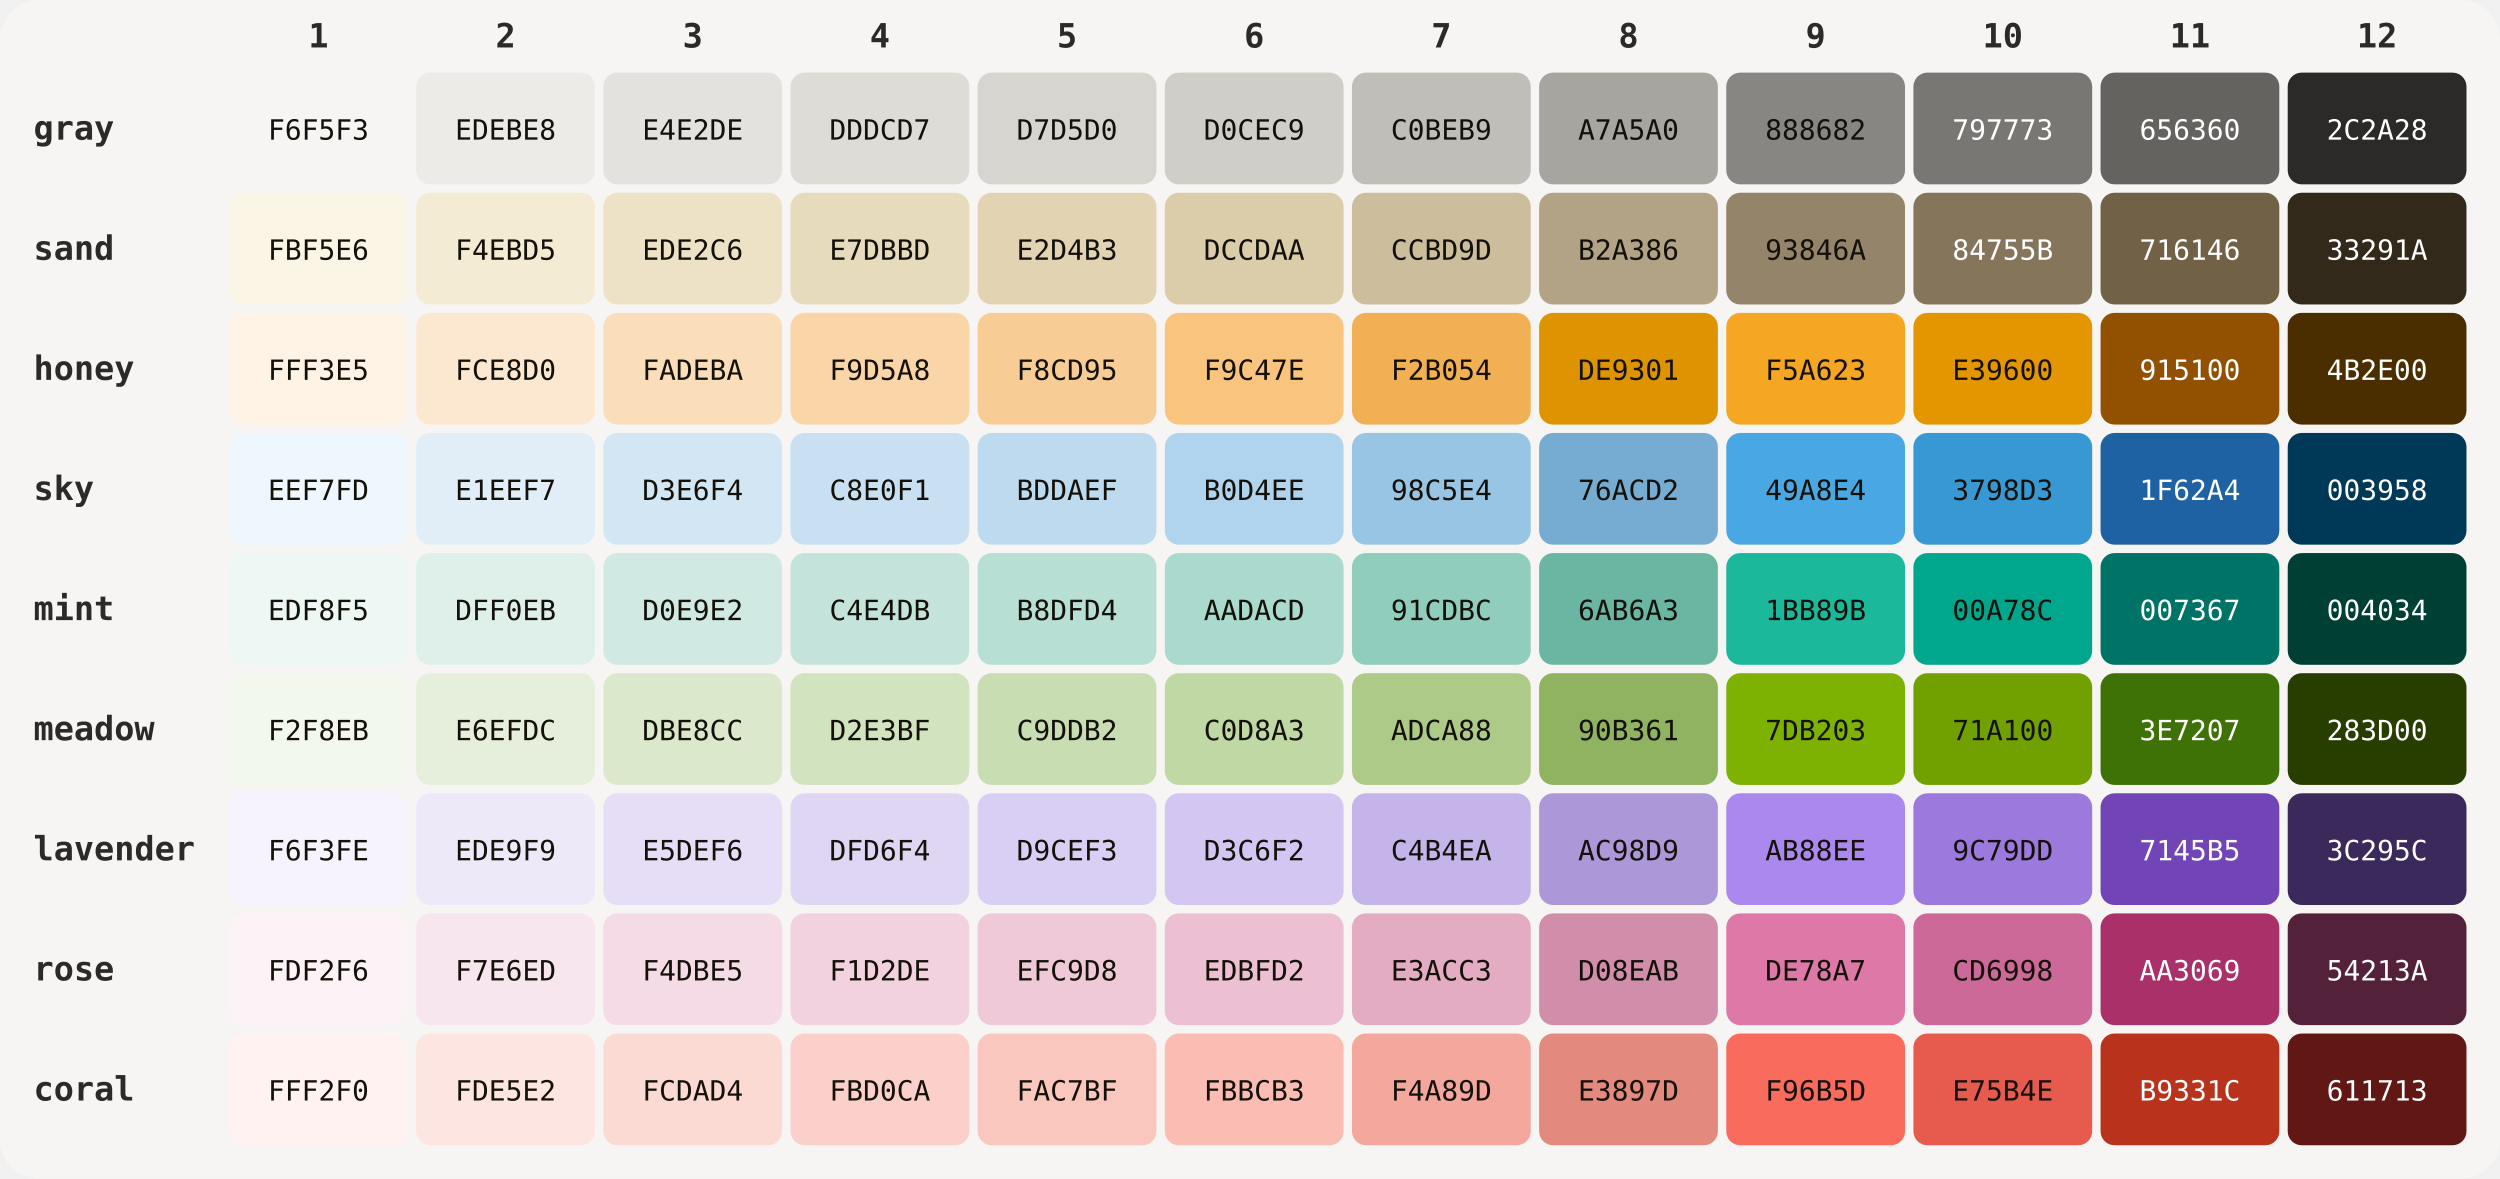
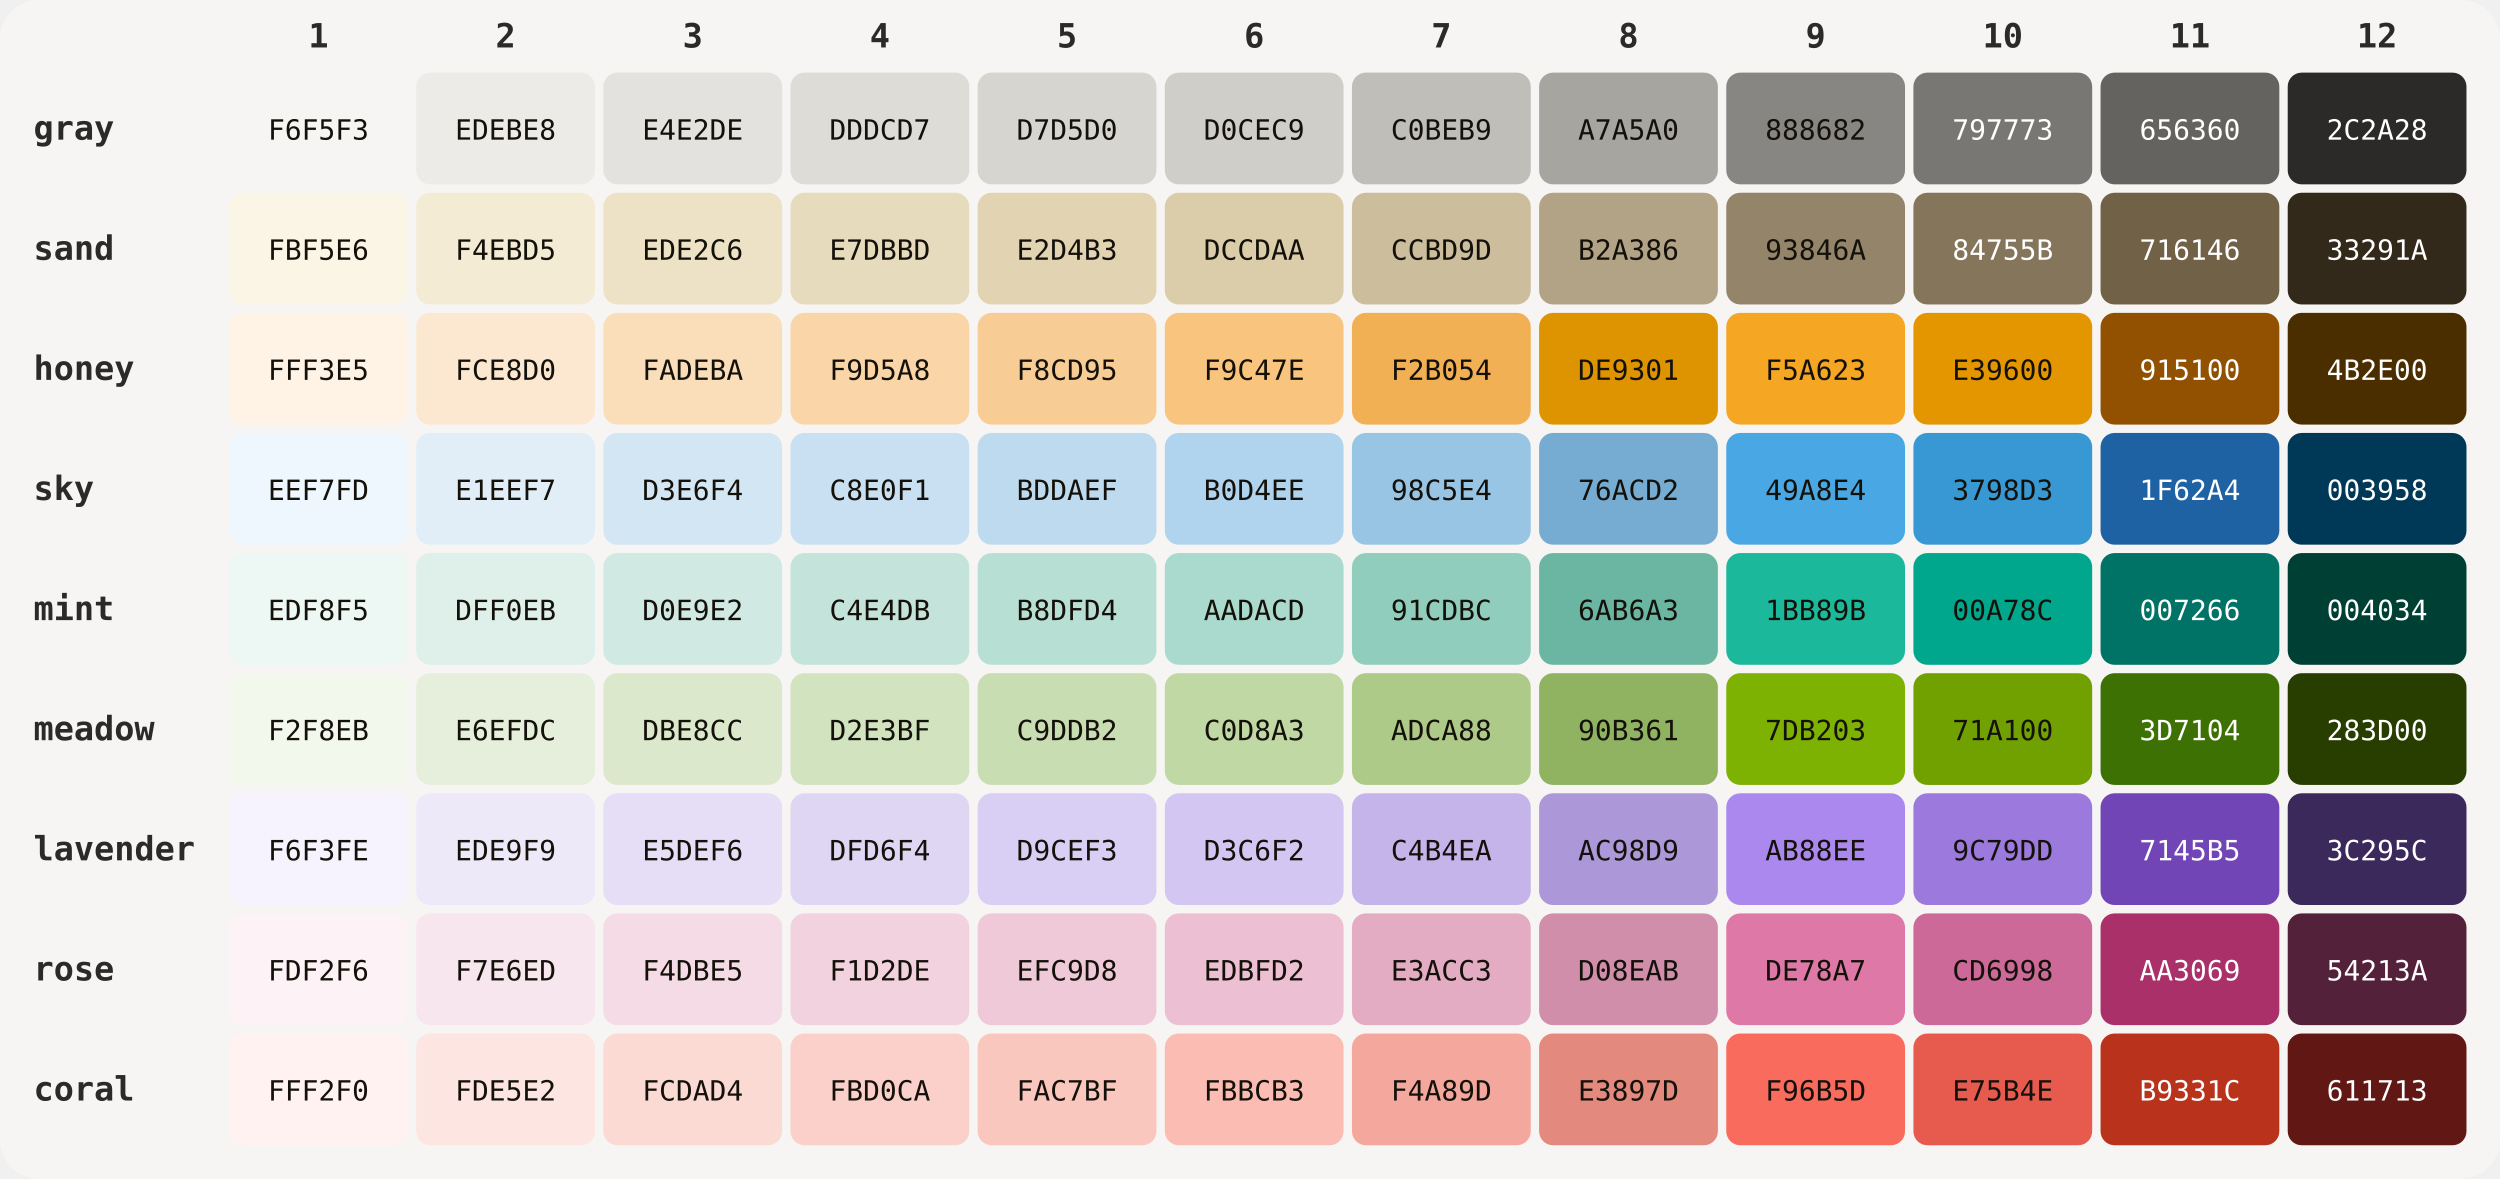
<svg xmlns="http://www.w3.org/2000/svg" viewBox="0 0 895 422" role="img" aria-label="Favo app palette, light">
  <rect width="895" height="422" rx="14" fill="#F6F5F3" />
  <g font-family="ui-monospace, SFMono-Regular, Menlo, monospace">
    <text x="114" y="17" text-anchor="middle" font-size="12" font-weight="600" fill="#2C2A28">1</text>
    <text x="181" y="17" text-anchor="middle" font-size="12" font-weight="600" fill="#2C2A28">2</text>
    <text x="248" y="17" text-anchor="middle" font-size="12" font-weight="600" fill="#2C2A28">3</text>
    <text x="315" y="17" text-anchor="middle" font-size="12" font-weight="600" fill="#2C2A28">4</text>
    <text x="382" y="17" text-anchor="middle" font-size="12" font-weight="600" fill="#2C2A28">5</text>
    <text x="449" y="17" text-anchor="middle" font-size="12" font-weight="600" fill="#2C2A28">6</text>
    <text x="516" y="17" text-anchor="middle" font-size="12" font-weight="600" fill="#2C2A28">7</text>
    <text x="583" y="17" text-anchor="middle" font-size="12" font-weight="600" fill="#2C2A28">8</text>
    <text x="650" y="17" text-anchor="middle" font-size="12" font-weight="600" fill="#2C2A28">9</text>
    <text x="717" y="17" text-anchor="middle" font-size="12" font-weight="600" fill="#2C2A28">10</text>
    <text x="784" y="17" text-anchor="middle" font-size="12" font-weight="600" fill="#2C2A28">11</text>
    <text x="851" y="17" text-anchor="middle" font-size="12" font-weight="600" fill="#2C2A28">12</text>
    <text x="12" y="50" font-size="12" font-weight="600" fill="#2C2A28">gray</text>
    <rect x="82" y="26" width="64" height="40" rx="5" fill="#F6F5F3" />
    <text x="114" y="50" text-anchor="middle" font-size="10" fill="#14110B">F6F5F3</text>
    <rect x="149" y="26" width="64" height="40" rx="5" fill="#EDEBE8" />
    <text x="181" y="50" text-anchor="middle" font-size="10" fill="#14110B">EDEBE8</text>
    <rect x="216" y="26" width="64" height="40" rx="5" fill="#E4E2DE" />
    <text x="248" y="50" text-anchor="middle" font-size="10" fill="#14110B">E4E2DE</text>
    <rect x="283" y="26" width="64" height="40" rx="5" fill="#DDDCD7" />
    <text x="315" y="50" text-anchor="middle" font-size="10" fill="#14110B">DDDCD7</text>
    <rect x="350" y="26" width="64" height="40" rx="5" fill="#D7D5D0" />
    <text x="382" y="50" text-anchor="middle" font-size="10" fill="#14110B">D7D5D0</text>
    <rect x="417" y="26" width="64" height="40" rx="5" fill="#D0CEC9" />
    <text x="449" y="50" text-anchor="middle" font-size="10" fill="#14110B">D0CEC9</text>
    <rect x="484" y="26" width="64" height="40" rx="5" fill="#C0BEB9" />
    <text x="516" y="50" text-anchor="middle" font-size="10" fill="#14110B">C0BEB9</text>
    <rect x="551" y="26" width="64" height="40" rx="5" fill="#A7A5A0" />
    <text x="583" y="50" text-anchor="middle" font-size="10" fill="#14110B">A7A5A0</text>
    <rect x="618" y="26" width="64" height="40" rx="5" fill="#888682" />
    <text x="650" y="50" text-anchor="middle" font-size="10" fill="#14110B">888682</text>
    <rect x="685" y="26" width="64" height="40" rx="5" fill="#797773" />
    <text x="717" y="50" text-anchor="middle" font-size="10" fill="#FFFFFF">797773</text>
    <rect x="752" y="26" width="64" height="40" rx="5" fill="#656360" />
    <text x="784" y="50" text-anchor="middle" font-size="10" fill="#FFFFFF">656360</text>
    <rect x="819" y="26" width="64" height="40" rx="5" fill="#2C2A28" />
    <text x="851" y="50" text-anchor="middle" font-size="10" fill="#FFFFFF">2C2A28</text>
    <text x="12" y="93" font-size="12" font-weight="600" fill="#2C2A28">sand</text>
    <rect x="82" y="69" width="64" height="40" rx="5" fill="#FBF5E6" />
    <text x="114" y="93" text-anchor="middle" font-size="10" fill="#14110B">FBF5E6</text>
    <rect x="149" y="69" width="64" height="40" rx="5" fill="#F4EBD5" />
    <text x="181" y="93" text-anchor="middle" font-size="10" fill="#14110B">F4EBD5</text>
    <rect x="216" y="69" width="64" height="40" rx="5" fill="#EDE2C6" />
    <text x="248" y="93" text-anchor="middle" font-size="10" fill="#14110B">EDE2C6</text>
    <rect x="283" y="69" width="64" height="40" rx="5" fill="#E7DBBD" />
    <text x="315" y="93" text-anchor="middle" font-size="10" fill="#14110B">E7DBBD</text>
    <rect x="350" y="69" width="64" height="40" rx="5" fill="#E2D4B3" />
    <text x="382" y="93" text-anchor="middle" font-size="10" fill="#14110B">E2D4B3</text>
    <rect x="417" y="69" width="64" height="40" rx="5" fill="#DCCDAA" />
    <text x="449" y="93" text-anchor="middle" font-size="10" fill="#14110B">DCCDAA</text>
    <rect x="484" y="69" width="64" height="40" rx="5" fill="#CCBD9D" />
    <text x="516" y="93" text-anchor="middle" font-size="10" fill="#14110B">CCBD9D</text>
    <rect x="551" y="69" width="64" height="40" rx="5" fill="#B2A386" />
    <text x="583" y="93" text-anchor="middle" font-size="10" fill="#14110B">B2A386</text>
    <rect x="618" y="69" width="64" height="40" rx="5" fill="#93846A" />
    <text x="650" y="93" text-anchor="middle" font-size="10" fill="#14110B">93846A</text>
    <rect x="685" y="69" width="64" height="40" rx="5" fill="#84755B" />
    <text x="717" y="93" text-anchor="middle" font-size="10" fill="#FFFFFF">84755B</text>
    <rect x="752" y="69" width="64" height="40" rx="5" fill="#716146" />
    <text x="784" y="93" text-anchor="middle" font-size="10" fill="#FFFFFF">716146</text>
    <rect x="819" y="69" width="64" height="40" rx="5" fill="#33291A" />
    <text x="851" y="93" text-anchor="middle" font-size="10" fill="#FFFFFF">33291A</text>
    <text x="12" y="136" font-size="12" font-weight="600" fill="#2C2A28">honey</text>
    <rect x="82" y="112" width="64" height="40" rx="5" fill="#FFF3E5" />
    <text x="114" y="136" text-anchor="middle" font-size="10" fill="#14110B">FFF3E5</text>
    <rect x="149" y="112" width="64" height="40" rx="5" fill="#FCE8D0" />
    <text x="181" y="136" text-anchor="middle" font-size="10" fill="#14110B">FCE8D0</text>
    <rect x="216" y="112" width="64" height="40" rx="5" fill="#FADEBA" />
    <text x="248" y="136" text-anchor="middle" font-size="10" fill="#14110B">FADEBA</text>
    <rect x="283" y="112" width="64" height="40" rx="5" fill="#F9D5A8" />
    <text x="315" y="136" text-anchor="middle" font-size="10" fill="#14110B">F9D5A8</text>
    <rect x="350" y="112" width="64" height="40" rx="5" fill="#F8CD95" />
    <text x="382" y="136" text-anchor="middle" font-size="10" fill="#14110B">F8CD95</text>
    <rect x="417" y="112" width="64" height="40" rx="5" fill="#F9C47E" />
    <text x="449" y="136" text-anchor="middle" font-size="10" fill="#14110B">F9C47E</text>
    <rect x="484" y="112" width="64" height="40" rx="5" fill="#F2B054" />
    <text x="516" y="136" text-anchor="middle" font-size="10" fill="#14110B">F2B054</text>
    <rect x="551" y="112" width="64" height="40" rx="5" fill="#DE9301" />
    <text x="583" y="136" text-anchor="middle" font-size="10" fill="#14110B">DE9301</text>
    <rect x="618" y="112" width="64" height="40" rx="5" fill="#F5A623" />
    <text x="650" y="136" text-anchor="middle" font-size="10" fill="#14110B">F5A623</text>
    <rect x="685" y="112" width="64" height="40" rx="5" fill="#E39600" />
    <text x="717" y="136" text-anchor="middle" font-size="10" fill="#14110B">E39600</text>
    <rect x="752" y="112" width="64" height="40" rx="5" fill="#915100" />
    <text x="784" y="136" text-anchor="middle" font-size="10" fill="#FFFFFF">915100</text>
    <rect x="819" y="112" width="64" height="40" rx="5" fill="#4B2E00" />
    <text x="851" y="136" text-anchor="middle" font-size="10" fill="#FFFFFF">4B2E00</text>
    <text x="12" y="179" font-size="12" font-weight="600" fill="#2C2A28">sky</text>
    <rect x="82" y="155" width="64" height="40" rx="5" fill="#EEF7FD" />
    <text x="114" y="179" text-anchor="middle" font-size="10" fill="#14110B">EEF7FD</text>
    <rect x="149" y="155" width="64" height="40" rx="5" fill="#E1EEF7" />
    <text x="181" y="179" text-anchor="middle" font-size="10" fill="#14110B">E1EEF7</text>
    <rect x="216" y="155" width="64" height="40" rx="5" fill="#D3E6F4" />
    <text x="248" y="179" text-anchor="middle" font-size="10" fill="#14110B">D3E6F4</text>
    <rect x="283" y="155" width="64" height="40" rx="5" fill="#C8E0F1" />
    <text x="315" y="179" text-anchor="middle" font-size="10" fill="#14110B">C8E0F1</text>
    <rect x="350" y="155" width="64" height="40" rx="5" fill="#BDDAEF" />
    <text x="382" y="179" text-anchor="middle" font-size="10" fill="#14110B">BDDAEF</text>
    <rect x="417" y="155" width="64" height="40" rx="5" fill="#B0D4EE" />
    <text x="449" y="179" text-anchor="middle" font-size="10" fill="#14110B">B0D4EE</text>
    <rect x="484" y="155" width="64" height="40" rx="5" fill="#98C5E4" />
    <text x="516" y="179" text-anchor="middle" font-size="10" fill="#14110B">98C5E4</text>
    <rect x="551" y="155" width="64" height="40" rx="5" fill="#76ACD2" />
    <text x="583" y="179" text-anchor="middle" font-size="10" fill="#14110B">76ACD2</text>
    <rect x="618" y="155" width="64" height="40" rx="5" fill="#49A8E4" />
    <text x="650" y="179" text-anchor="middle" font-size="10" fill="#14110B">49A8E4</text>
    <rect x="685" y="155" width="64" height="40" rx="5" fill="#3798D3" />
    <text x="717" y="179" text-anchor="middle" font-size="10" fill="#14110B">3798D3</text>
    <rect x="752" y="155" width="64" height="40" rx="5" fill="#1F62A4" />
    <text x="784" y="179" text-anchor="middle" font-size="10" fill="#FFFFFF">1F62A4</text>
    <rect x="819" y="155" width="64" height="40" rx="5" fill="#003958" />
    <text x="851" y="179" text-anchor="middle" font-size="10" fill="#FFFFFF">003958</text>
    <text x="12" y="222" font-size="12" font-weight="600" fill="#2C2A28">mint</text>
    <rect x="82" y="198" width="64" height="40" rx="5" fill="#EDF8F5" />
    <text x="114" y="222" text-anchor="middle" font-size="10" fill="#14110B">EDF8F5</text>
    <rect x="149" y="198" width="64" height="40" rx="5" fill="#DFF0EB" />
    <text x="181" y="222" text-anchor="middle" font-size="10" fill="#14110B">DFF0EB</text>
    <rect x="216" y="198" width="64" height="40" rx="5" fill="#D0E9E2" />
    <text x="248" y="222" text-anchor="middle" font-size="10" fill="#14110B">D0E9E2</text>
    <rect x="283" y="198" width="64" height="40" rx="5" fill="#C4E4DB" />
    <text x="315" y="222" text-anchor="middle" font-size="10" fill="#14110B">C4E4DB</text>
    <rect x="350" y="198" width="64" height="40" rx="5" fill="#B8DFD4" />
    <text x="382" y="222" text-anchor="middle" font-size="10" fill="#14110B">B8DFD4</text>
    <rect x="417" y="198" width="64" height="40" rx="5" fill="#AADACD" />
    <text x="449" y="222" text-anchor="middle" font-size="10" fill="#14110B">AADACD</text>
    <rect x="484" y="198" width="64" height="40" rx="5" fill="#91CDBC" />
    <text x="516" y="222" text-anchor="middle" font-size="10" fill="#14110B">91CDBC</text>
    <rect x="551" y="198" width="64" height="40" rx="5" fill="#6AB6A3" />
    <text x="583" y="222" text-anchor="middle" font-size="10" fill="#14110B">6AB6A3</text>
    <rect x="618" y="198" width="64" height="40" rx="5" fill="#1BB89B" />
    <text x="650" y="222" text-anchor="middle" font-size="10" fill="#14110B">1BB89B</text>
    <rect x="685" y="198" width="64" height="40" rx="5" fill="#00A78C" />
    <text x="717" y="222" text-anchor="middle" font-size="10" fill="#14110B">00A78C</text>
-     <rect x="752" y="198" width="64" height="40" rx="5" fill="#007367" />
-     <text x="784" y="222" text-anchor="middle" font-size="10" fill="#FFFFFF">007367</text>
+     <rect x="752" y="198" width="64" height="40" rx="5" fill="#007266" />
+     <text x="784" y="222" text-anchor="middle" font-size="10" fill="#FFFFFF">007266</text>
    <rect x="819" y="198" width="64" height="40" rx="5" fill="#004034" />
    <text x="851" y="222" text-anchor="middle" font-size="10" fill="#FFFFFF">004034</text>
    <text x="12" y="265" font-size="12" font-weight="600" fill="#2C2A28">meadow</text>
    <rect x="82" y="241" width="64" height="40" rx="5" fill="#F2F8EB" />
    <text x="114" y="265" text-anchor="middle" font-size="10" fill="#14110B">F2F8EB</text>
    <rect x="149" y="241" width="64" height="40" rx="5" fill="#E6EFDC" />
    <text x="181" y="265" text-anchor="middle" font-size="10" fill="#14110B">E6EFDC</text>
    <rect x="216" y="241" width="64" height="40" rx="5" fill="#DBE8CC" />
    <text x="248" y="265" text-anchor="middle" font-size="10" fill="#14110B">DBE8CC</text>
    <rect x="283" y="241" width="64" height="40" rx="5" fill="#D2E3BF" />
    <text x="315" y="265" text-anchor="middle" font-size="10" fill="#14110B">D2E3BF</text>
    <rect x="350" y="241" width="64" height="40" rx="5" fill="#C9DDB2" />
    <text x="382" y="265" text-anchor="middle" font-size="10" fill="#14110B">C9DDB2</text>
    <rect x="417" y="241" width="64" height="40" rx="5" fill="#C0D8A3" />
    <text x="449" y="265" text-anchor="middle" font-size="10" fill="#14110B">C0D8A3</text>
    <rect x="484" y="241" width="64" height="40" rx="5" fill="#ADCA88" />
    <text x="516" y="265" text-anchor="middle" font-size="10" fill="#14110B">ADCA88</text>
    <rect x="551" y="241" width="64" height="40" rx="5" fill="#90B361" />
    <text x="583" y="265" text-anchor="middle" font-size="10" fill="#14110B">90B361</text>
    <rect x="618" y="241" width="64" height="40" rx="5" fill="#7DB203" />
    <text x="650" y="265" text-anchor="middle" font-size="10" fill="#14110B">7DB203</text>
    <rect x="685" y="241" width="64" height="40" rx="5" fill="#71A100" />
    <text x="717" y="265" text-anchor="middle" font-size="10" fill="#14110B">71A100</text>
-     <rect x="752" y="241" width="64" height="40" rx="5" fill="#3E7207" />
-     <text x="784" y="265" text-anchor="middle" font-size="10" fill="#FFFFFF">3E7207</text>
+     <rect x="752" y="241" width="64" height="40" rx="5" fill="#3D7104" />
+     <text x="784" y="265" text-anchor="middle" font-size="10" fill="#FFFFFF">3D7104</text>
    <rect x="819" y="241" width="64" height="40" rx="5" fill="#283D00" />
    <text x="851" y="265" text-anchor="middle" font-size="10" fill="#FFFFFF">283D00</text>
    <text x="12" y="308" font-size="12" font-weight="600" fill="#2C2A28">lavender</text>
    <rect x="82" y="284" width="64" height="40" rx="5" fill="#F6F3FE" />
    <text x="114" y="308" text-anchor="middle" font-size="10" fill="#14110B">F6F3FE</text>
    <rect x="149" y="284" width="64" height="40" rx="5" fill="#EDE9F9" />
    <text x="181" y="308" text-anchor="middle" font-size="10" fill="#14110B">EDE9F9</text>
    <rect x="216" y="284" width="64" height="40" rx="5" fill="#E5DEF6" />
    <text x="248" y="308" text-anchor="middle" font-size="10" fill="#14110B">E5DEF6</text>
    <rect x="283" y="284" width="64" height="40" rx="5" fill="#DFD6F4" />
    <text x="315" y="308" text-anchor="middle" font-size="10" fill="#14110B">DFD6F4</text>
    <rect x="350" y="284" width="64" height="40" rx="5" fill="#D9CEF3" />
    <text x="382" y="308" text-anchor="middle" font-size="10" fill="#14110B">D9CEF3</text>
    <rect x="417" y="284" width="64" height="40" rx="5" fill="#D3C6F2" />
    <text x="449" y="308" text-anchor="middle" font-size="10" fill="#14110B">D3C6F2</text>
    <rect x="484" y="284" width="64" height="40" rx="5" fill="#C4B4EA" />
    <text x="516" y="308" text-anchor="middle" font-size="10" fill="#14110B">C4B4EA</text>
    <rect x="551" y="284" width="64" height="40" rx="5" fill="#AC98D9" />
    <text x="583" y="308" text-anchor="middle" font-size="10" fill="#14110B">AC98D9</text>
    <rect x="618" y="284" width="64" height="40" rx="5" fill="#AB88EE" />
    <text x="650" y="308" text-anchor="middle" font-size="10" fill="#14110B">AB88EE</text>
    <rect x="685" y="284" width="64" height="40" rx="5" fill="#9C79DD" />
    <text x="717" y="308" text-anchor="middle" font-size="10" fill="#14110B">9C79DD</text>
    <rect x="752" y="284" width="64" height="40" rx="5" fill="#7145B5" />
    <text x="784" y="308" text-anchor="middle" font-size="10" fill="#FFFFFF">7145B5</text>
    <rect x="819" y="284" width="64" height="40" rx="5" fill="#3C295C" />
    <text x="851" y="308" text-anchor="middle" font-size="10" fill="#FFFFFF">3C295C</text>
    <text x="12" y="351" font-size="12" font-weight="600" fill="#2C2A28">rose</text>
    <rect x="82" y="327" width="64" height="40" rx="5" fill="#FDF2F6" />
    <text x="114" y="351" text-anchor="middle" font-size="10" fill="#14110B">FDF2F6</text>
    <rect x="149" y="327" width="64" height="40" rx="5" fill="#F7E6ED" />
    <text x="181" y="351" text-anchor="middle" font-size="10" fill="#14110B">F7E6ED</text>
    <rect x="216" y="327" width="64" height="40" rx="5" fill="#F4DBE5" />
    <text x="248" y="351" text-anchor="middle" font-size="10" fill="#14110B">F4DBE5</text>
    <rect x="283" y="327" width="64" height="40" rx="5" fill="#F1D2DE" />
    <text x="315" y="351" text-anchor="middle" font-size="10" fill="#14110B">F1D2DE</text>
    <rect x="350" y="327" width="64" height="40" rx="5" fill="#EFC9D8" />
    <text x="382" y="351" text-anchor="middle" font-size="10" fill="#14110B">EFC9D8</text>
    <rect x="417" y="327" width="64" height="40" rx="5" fill="#EDBFD2" />
    <text x="449" y="351" text-anchor="middle" font-size="10" fill="#14110B">EDBFD2</text>
    <rect x="484" y="327" width="64" height="40" rx="5" fill="#E3ACC3" />
    <text x="516" y="351" text-anchor="middle" font-size="10" fill="#14110B">E3ACC3</text>
    <rect x="551" y="327" width="64" height="40" rx="5" fill="#D08EAB" />
    <text x="583" y="351" text-anchor="middle" font-size="10" fill="#14110B">D08EAB</text>
    <rect x="618" y="327" width="64" height="40" rx="5" fill="#DE78A7" />
    <text x="650" y="351" text-anchor="middle" font-size="10" fill="#14110B">DE78A7</text>
    <rect x="685" y="327" width="64" height="40" rx="5" fill="#CD6998" />
    <text x="717" y="351" text-anchor="middle" font-size="10" fill="#14110B">CD6998</text>
    <rect x="752" y="327" width="64" height="40" rx="5" fill="#AA3069" />
    <text x="784" y="351" text-anchor="middle" font-size="10" fill="#FFFFFF">AA3069</text>
    <rect x="819" y="327" width="64" height="40" rx="5" fill="#54213A" />
    <text x="851" y="351" text-anchor="middle" font-size="10" fill="#FFFFFF">54213A</text>
    <text x="12" y="394" font-size="12" font-weight="600" fill="#2C2A28">coral</text>
    <rect x="82" y="370" width="64" height="40" rx="5" fill="#FFF2F0" />
    <text x="114" y="394" text-anchor="middle" font-size="10" fill="#14110B">FFF2F0</text>
    <rect x="149" y="370" width="64" height="40" rx="5" fill="#FDE5E2" />
    <text x="181" y="394" text-anchor="middle" font-size="10" fill="#14110B">FDE5E2</text>
    <rect x="216" y="370" width="64" height="40" rx="5" fill="#FCDAD4" />
    <text x="248" y="394" text-anchor="middle" font-size="10" fill="#14110B">FCDAD4</text>
    <rect x="283" y="370" width="64" height="40" rx="5" fill="#FBD0CA" />
    <text x="315" y="394" text-anchor="middle" font-size="10" fill="#14110B">FBD0CA</text>
    <rect x="350" y="370" width="64" height="40" rx="5" fill="#FAC7BF" />
    <text x="382" y="394" text-anchor="middle" font-size="10" fill="#14110B">FAC7BF</text>
    <rect x="417" y="370" width="64" height="40" rx="5" fill="#FBBCB3" />
    <text x="449" y="394" text-anchor="middle" font-size="10" fill="#14110B">FBBCB3</text>
    <rect x="484" y="370" width="64" height="40" rx="5" fill="#F4A89D" />
    <text x="516" y="394" text-anchor="middle" font-size="10" fill="#14110B">F4A89D</text>
    <rect x="551" y="370" width="64" height="40" rx="5" fill="#E3897D" />
    <text x="583" y="394" text-anchor="middle" font-size="10" fill="#14110B">E3897D</text>
    <rect x="618" y="370" width="64" height="40" rx="5" fill="#F96B5D" />
    <text x="650" y="394" text-anchor="middle" font-size="10" fill="#14110B">F96B5D</text>
    <rect x="685" y="370" width="64" height="40" rx="5" fill="#E75B4E" />
    <text x="717" y="394" text-anchor="middle" font-size="10" fill="#14110B">E75B4E</text>
    <rect x="752" y="370" width="64" height="40" rx="5" fill="#B9331C" />
    <text x="784" y="394" text-anchor="middle" font-size="10" fill="#FFFFFF">B9331C</text>
    <rect x="819" y="370" width="64" height="40" rx="5" fill="#611713" />
    <text x="851" y="394" text-anchor="middle" font-size="10" fill="#FFFFFF">611713</text>
  </g>
</svg>
